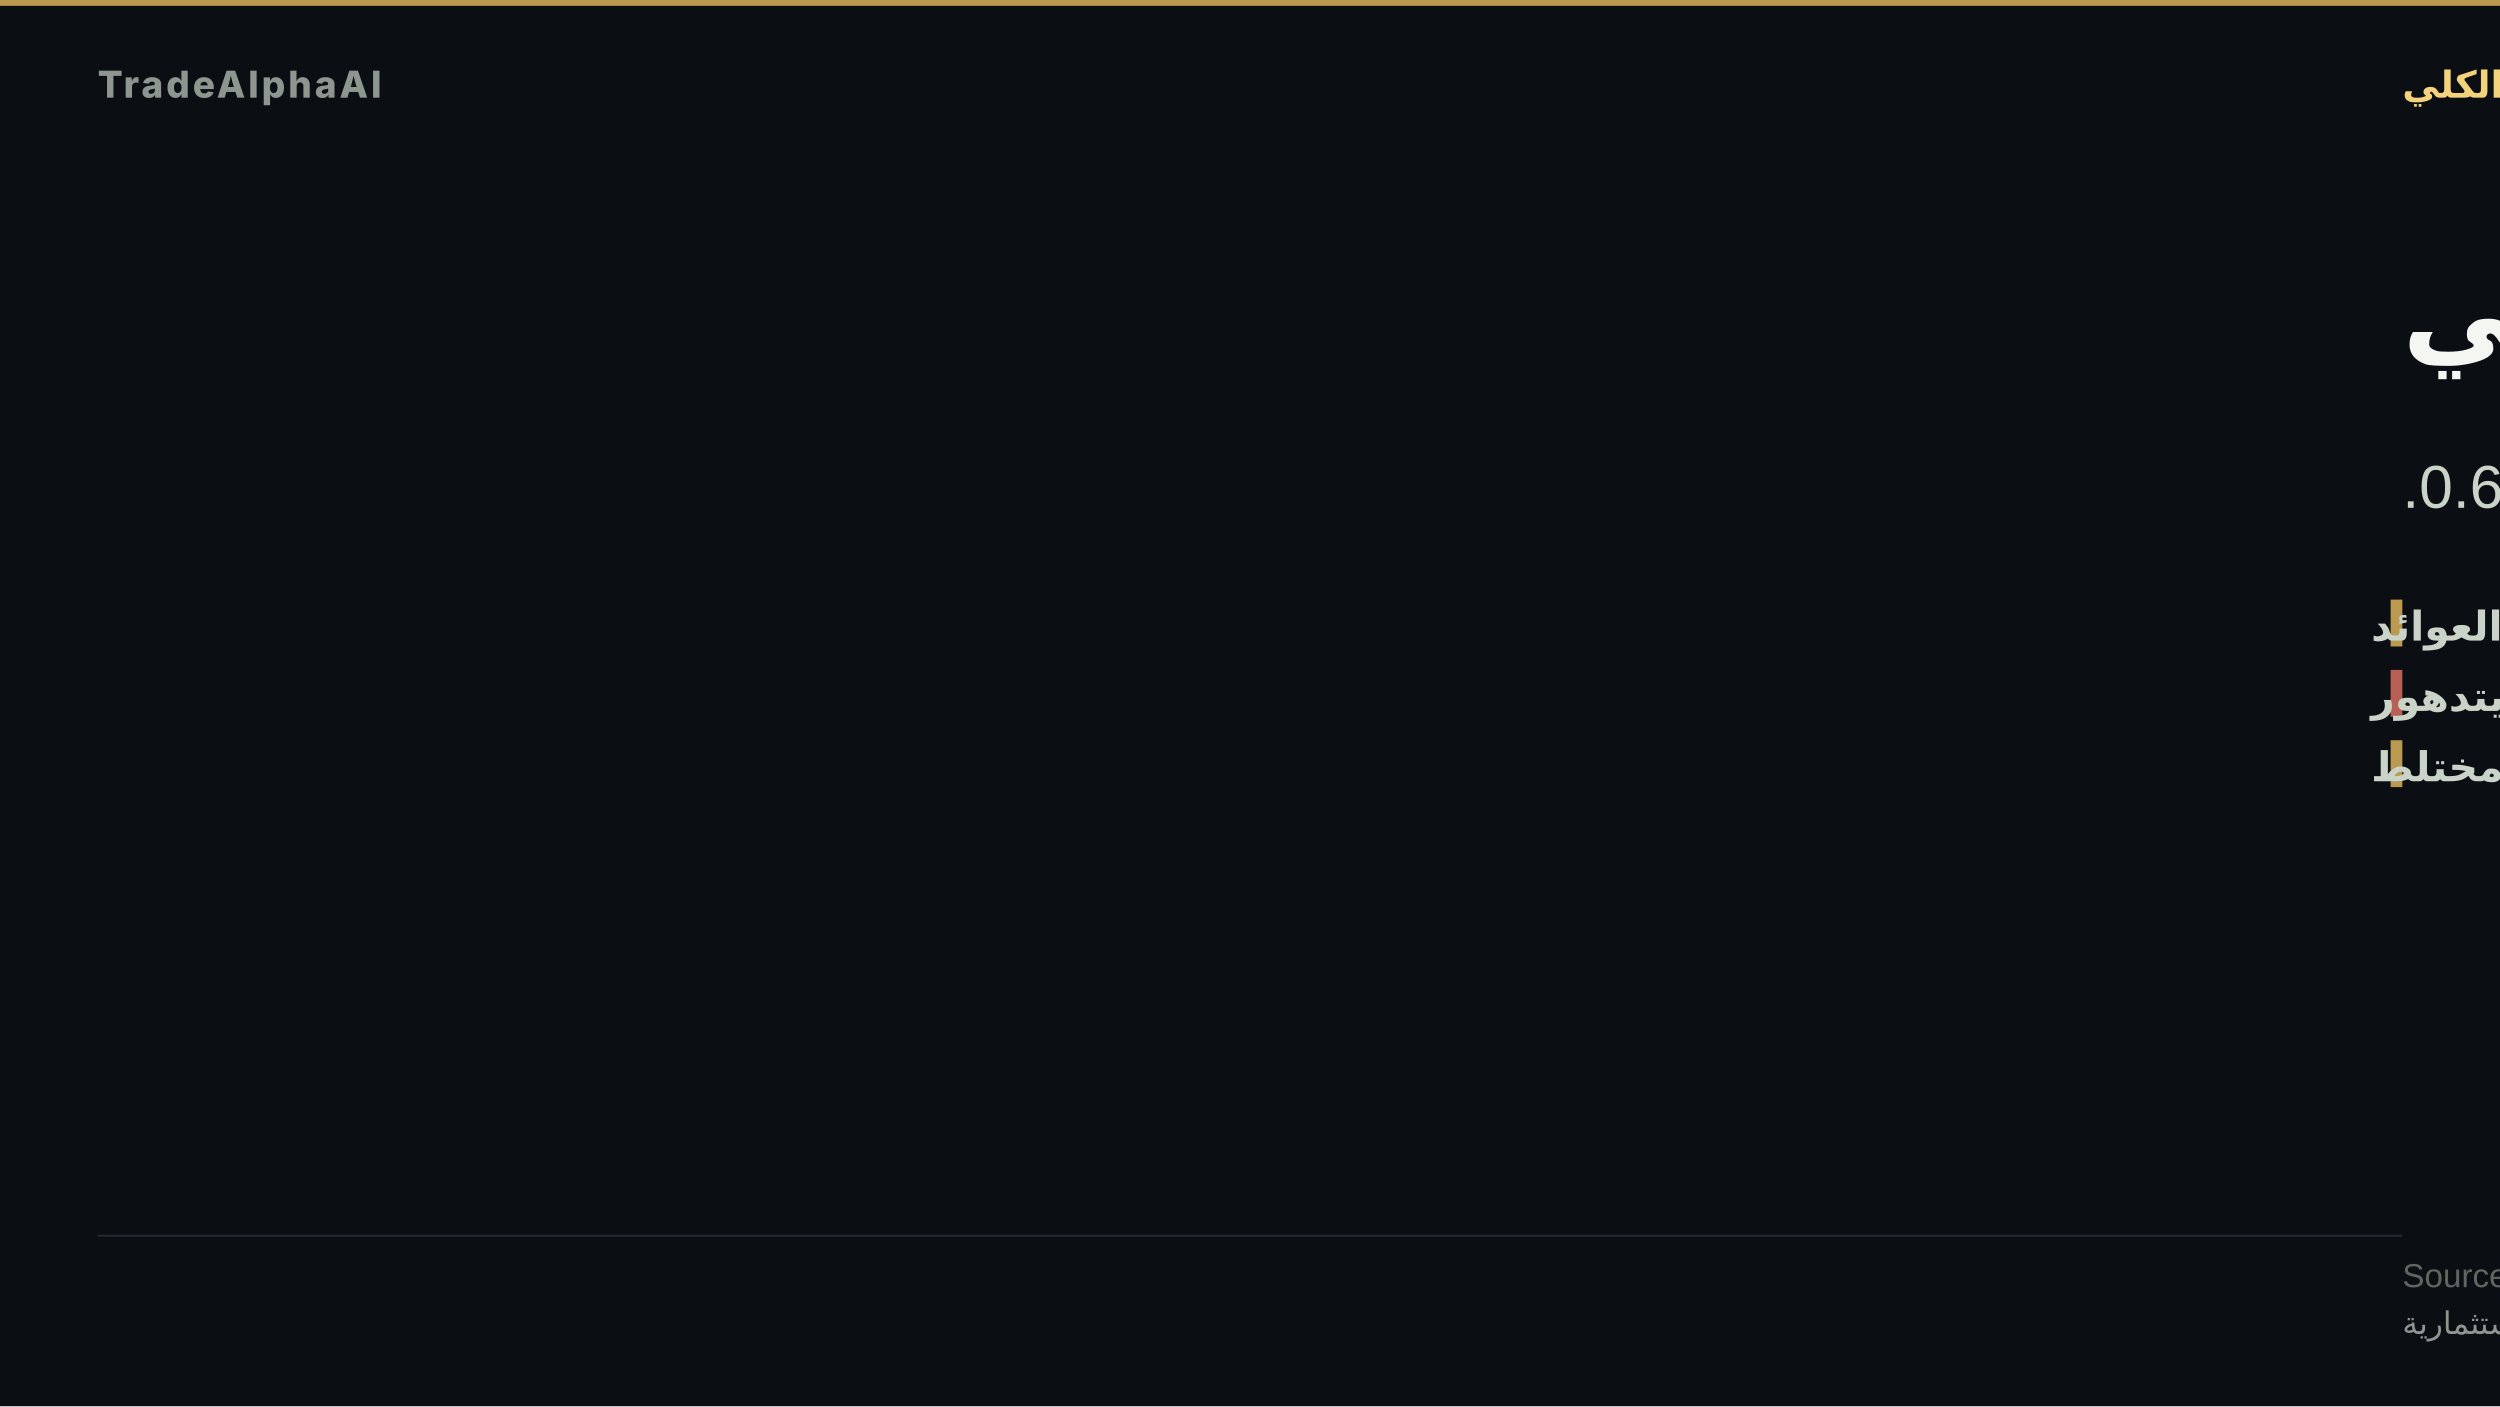
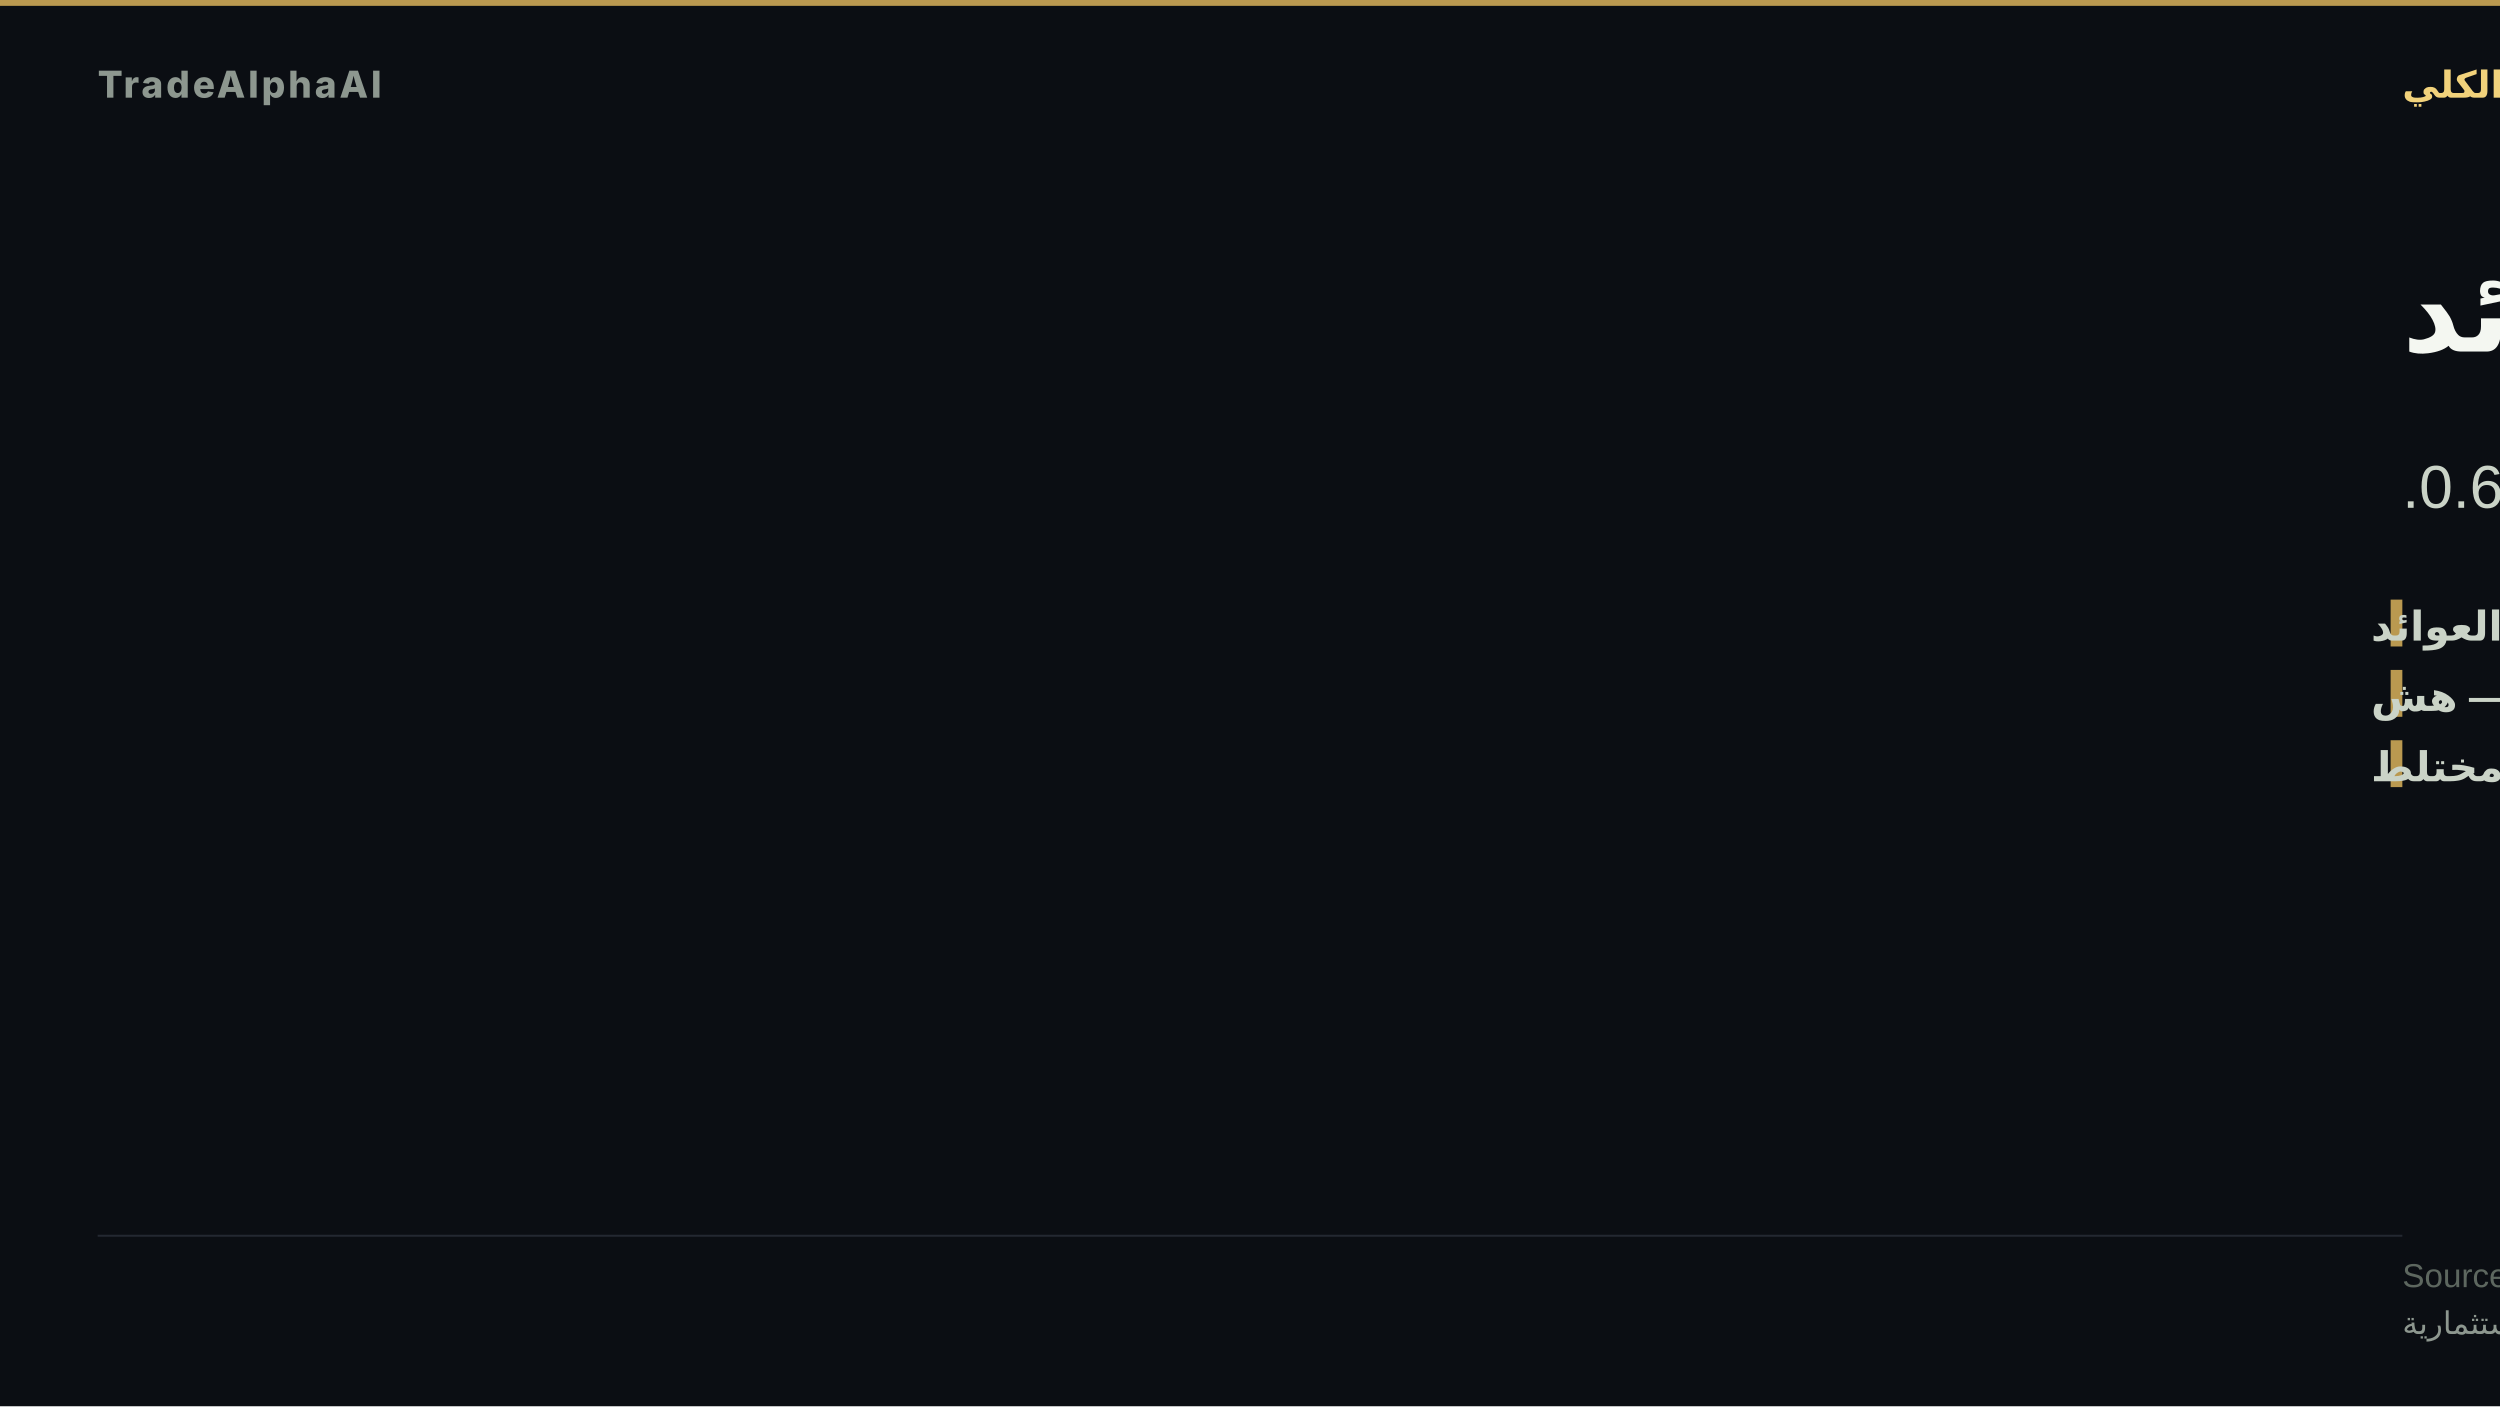
- <svg xmlns="http://www.w3.org/2000/svg" width="1280" height="720" viewBox="0 0 1280 720" role="img" aria-label="تدوير دفاعي">
+ <svg xmlns="http://www.w3.org/2000/svg" width="1280" height="720" viewBox="0 0 1280 720" role="img" aria-label="ضغط العوائد">
  <rect width="1280" height="720" fill="#0b0e13" />
  <rect x="0" y="0" width="1280" height="3" fill="#d8b15a" opacity="0.85" />
  <text x="50" y="50" font-family="'Inter','Segoe UI','Helvetica Neue',Arial,sans-serif" font-size="19" font-weight="800" letter-spacing="1.5" fill="#8d978f" text-anchor="start">TradeAlphaAI</text>
  <text x="1230" y="50" font-family="'Tajawal','Cairo','Segoe UI',Arial,sans-serif" font-size="19" font-weight="700" letter-spacing="0" fill="#f2d27b" text-anchor="end" direction="rtl">النظام الكلي</text>
-   <text x="1230" y="180" font-family="'Tajawal','Cairo','Segoe UI',Arial,sans-serif" font-size="58" font-weight="800" fill="#f4f7f1" text-anchor="end" direction="rtl">تدوير دفاعي</text>
-   <text x="1230" y="260" font-family="'Tajawal','Cairo','Segoe UI',Arial,sans-serif" font-size="31" font-weight="500" fill="#cad3c7" text-anchor="end" direction="rtl">سيولة ضغط العوائد · استقرار يتدهور · اتساق 0.6.</text>
+   <text x="1230" y="180" font-family="'Tajawal','Cairo','Segoe UI',Arial,sans-serif" font-size="58" font-weight="800" fill="#f4f7f1" text-anchor="end" direction="rtl">ضغط العوائد</text>
+   <text x="1230" y="260" font-family="'Tajawal','Cairo','Segoe UI',Arial,sans-serif" font-size="31" font-weight="500" fill="#cad3c7" text-anchor="end" direction="rtl">سيولة ضغط العوائد · استقرار هش · اتساق 0.6.</text>
  <rect x="1224" y="307" width="6" height="24" fill="#d8b15a" opacity="0.85" />
  <text x="1214" y="328" font-family="'Tajawal','Cairo','Segoe UI',Arial,sans-serif" font-size="21" font-weight="600" fill="#cad3c7" text-anchor="end" direction="rtl">السيولة — ضغط العوائد</text>
-   <rect x="1224" y="343" width="6" height="24" fill="#d66e60" opacity="0.85" />
-   <text x="1214" y="364" font-family="'Tajawal','Cairo','Segoe UI',Arial,sans-serif" font-size="21" font-weight="600" fill="#cad3c7" text-anchor="end" direction="rtl">الاستقرار — يتدهور</text>
+   <rect x="1224" y="343" width="6" height="24" fill="#d8b15a" opacity="0.85" />
+   <text x="1214" y="364" font-family="'Tajawal','Cairo','Segoe UI',Arial,sans-serif" font-size="21" font-weight="600" fill="#cad3c7" text-anchor="end" direction="rtl">الاستقرار — هش</text>
  <rect x="1224" y="379" width="6" height="24" fill="#d8b15a" opacity="0.85" />
  <text x="1214" y="400" font-family="'Tajawal','Cairo','Segoe UI',Arial,sans-serif" font-size="21" font-weight="600" fill="#cad3c7" text-anchor="end" direction="rtl">الاتساع — مختلط</text>
  <rect x="50" y="632.2" width="1180" height="1" fill="rgba(148,163,184,0.18)" />
  <text x="1230" y="659" font-family="'Tajawal','Cairo','Segoe UI',Arial,sans-serif" font-size="17" fill="#5d675f" text-anchor="end" direction="rtl">Source: TradeAlphaAI macro-reactions + liquidity-regime artifacts</text>
  <text x="1230" y="683" font-family="'Tajawal','Cairo','Segoe UI',Arial,sans-serif" font-size="16" fill="#8d978f" text-anchor="end" direction="rtl">استخبارات سوق تعليمية — ليست نصيحة استثمارية</text>
</svg>
